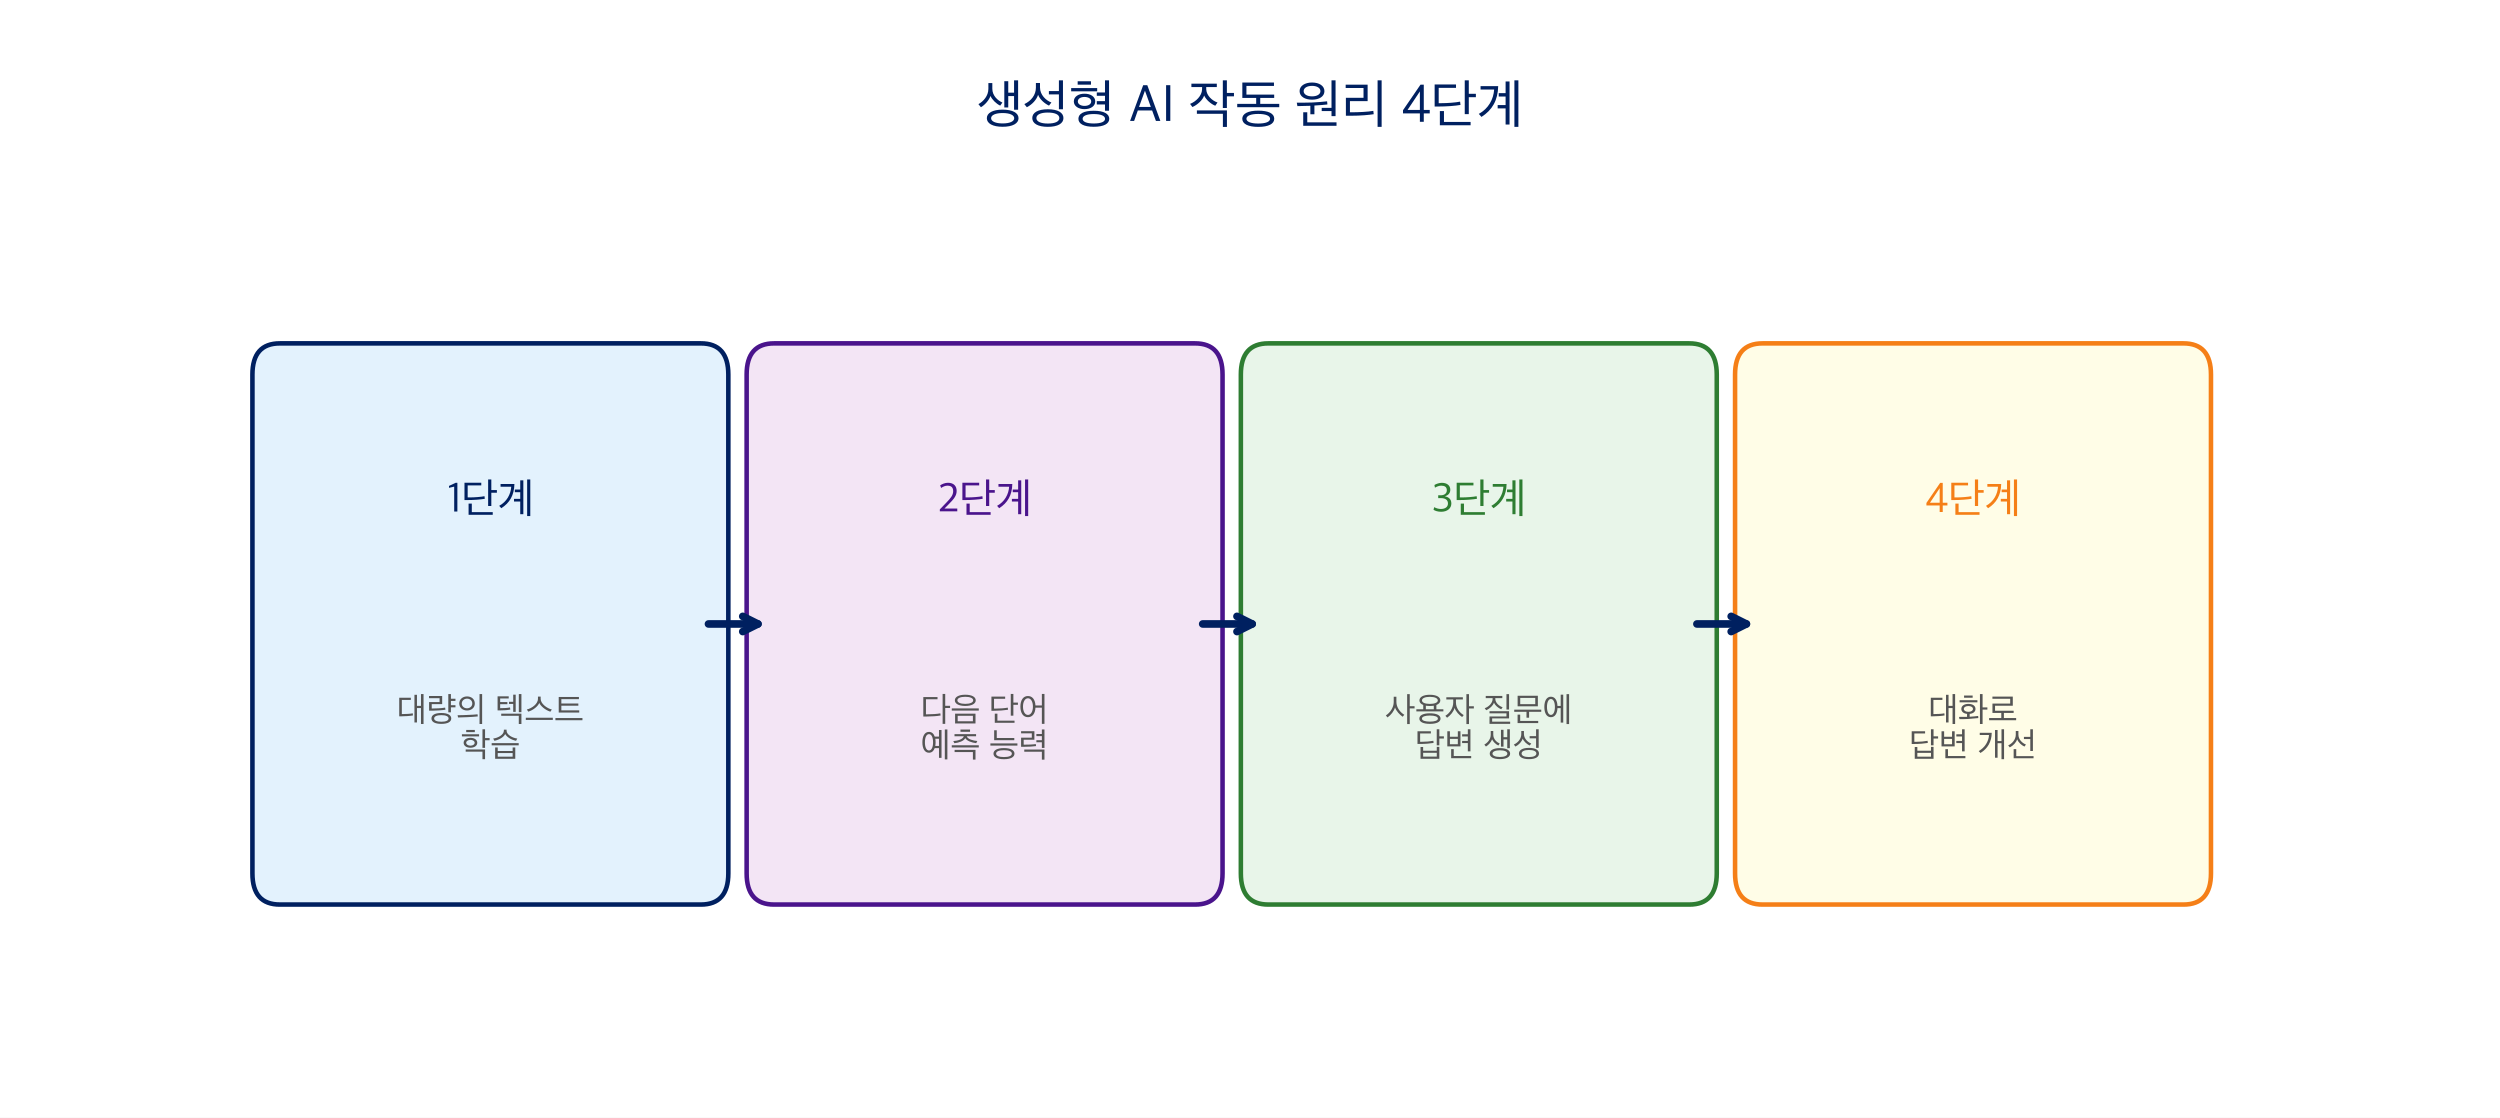
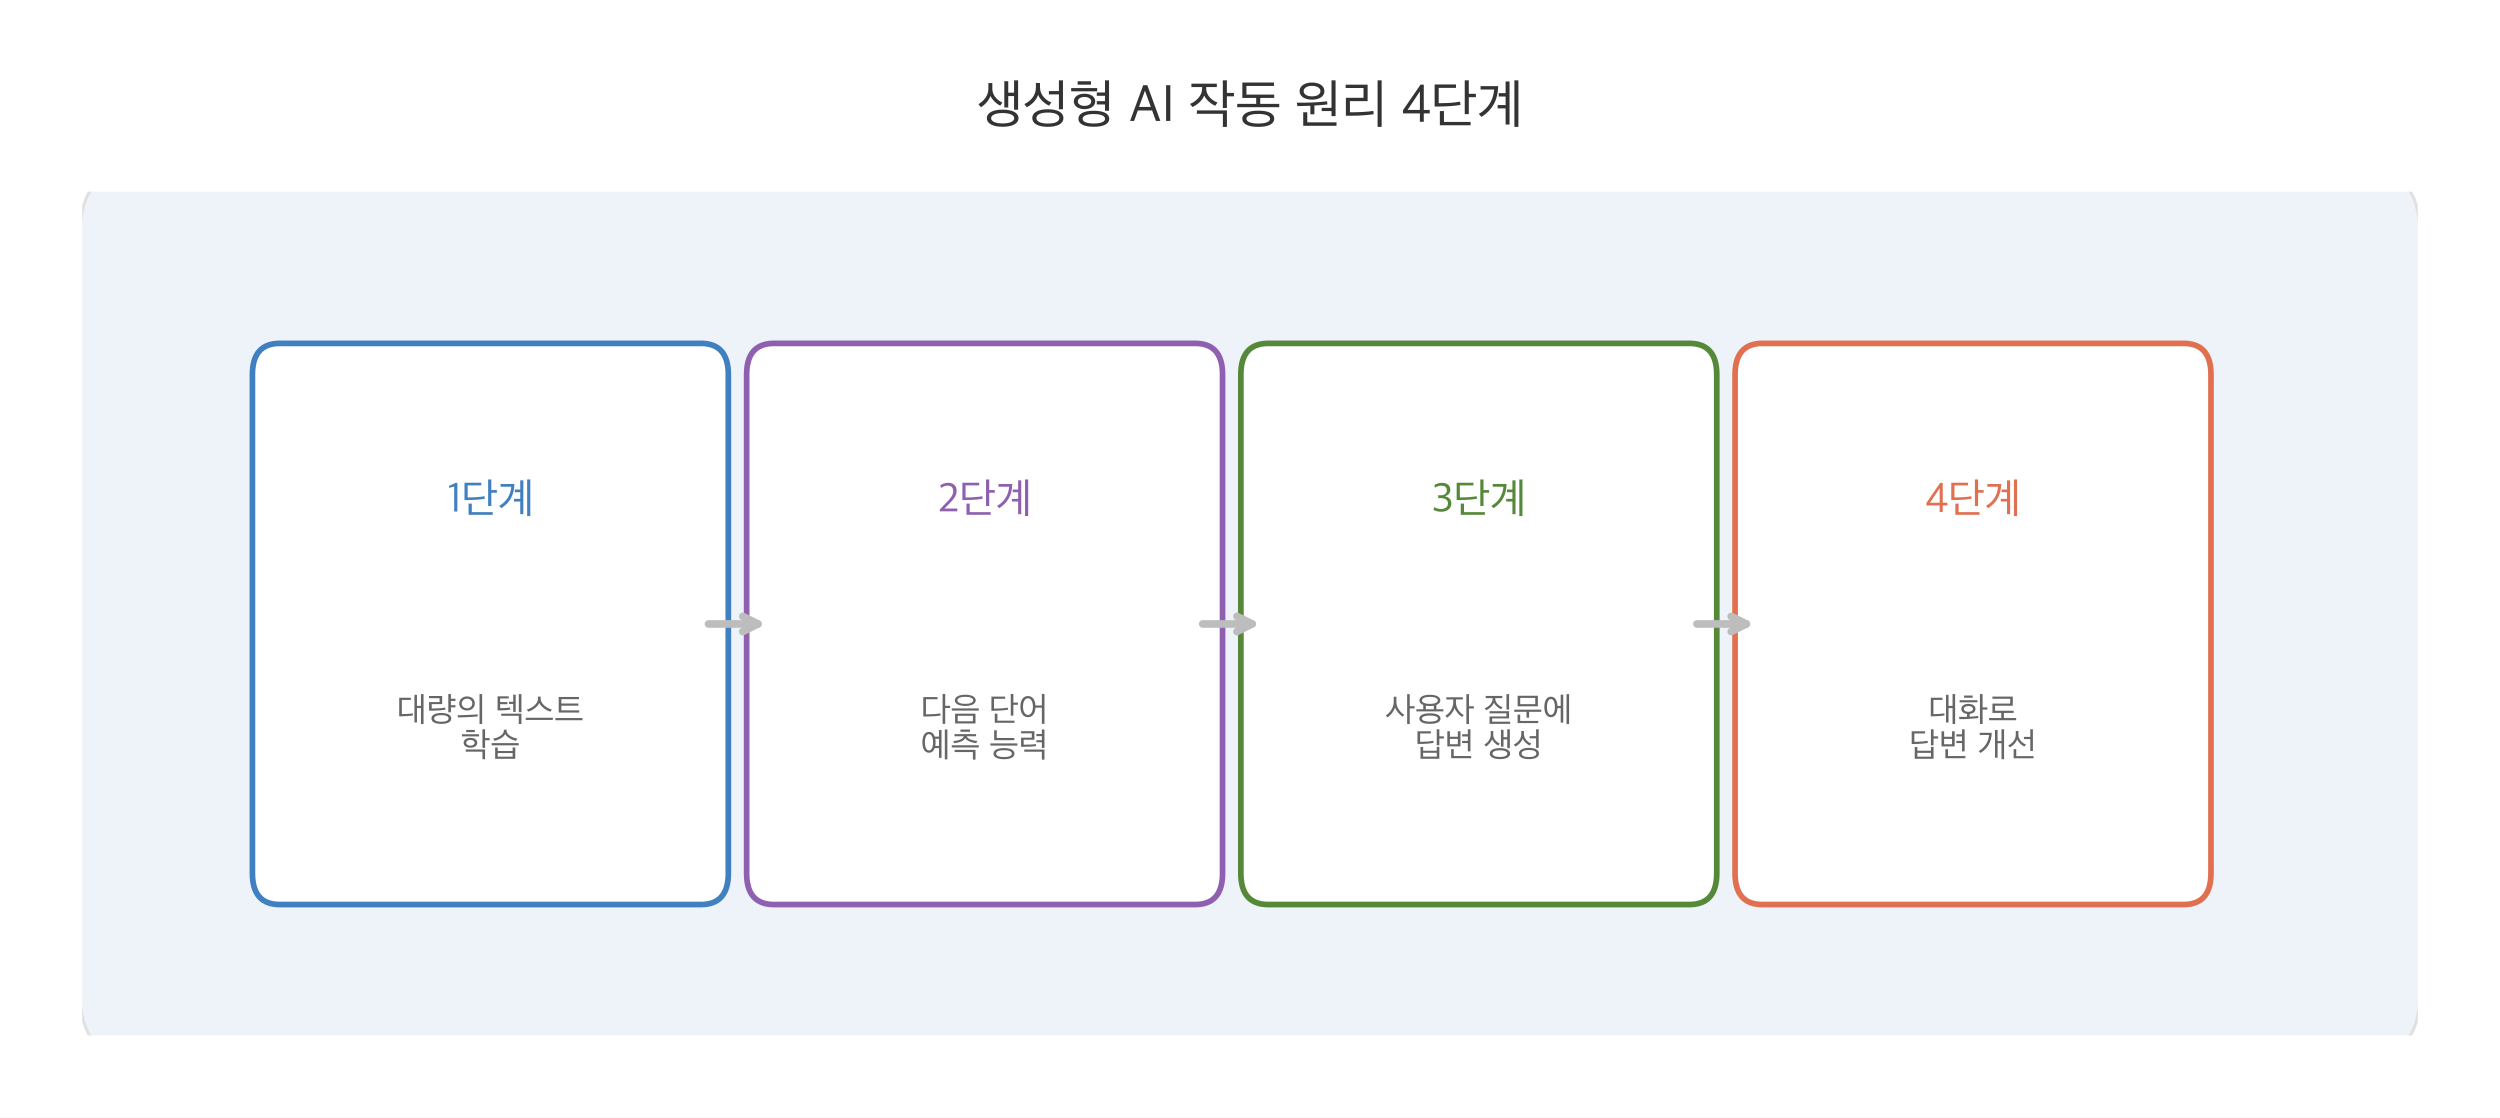
<svg xmlns="http://www.w3.org/2000/svg" xmlns:xlink="http://www.w3.org/1999/xlink" width="657pt" height="293.727pt" viewBox="0 0 657 293.727" version="1.1">
  <defs>
    <style type="text/css">*{stroke-linejoin: round; stroke-linecap: butt}</style>
  </defs>
  <g id="figure_1">
    <g id="patch_1">
      <path d="M 0 293.727  L 657 293.727  L 657 0  L 0 0  z " style="fill: #ffffff" />
    </g>
    <g id="axes_1">
      <g id="patch_2">
-         <path d="M 73.552 237.716  L 184.19 237.716  Q 191.405 237.716 191.405 229.523  L 191.405 98.433  Q 191.405 90.24 184.19 90.24  L 73.552 90.24  Q 66.336 90.24 66.336 98.433  L 66.336 229.523  Q 66.336 237.716 73.552 237.716  z " clip-path="url(#p7721ccbb01)" style="fill: #e3f2fd; stroke: #002060; stroke-width: 1.2; stroke-linejoin: miter" />
+         <path d="M 35.55 277.807  L 621.45 277.807  Q 635.881 277.807 635.881 261.421  L 635.881 61.073  Q 635.881 44.686 621.45 44.686  L 35.55 44.686  Q 21.119 44.686 21.119 61.073  L 21.119 261.421  Q 21.119 277.807 35.55 277.807  z " clip-path="url(#pa987767e33)" style="fill: #eef3fa; stroke: #e0e0e0; stroke-width: 0.8; stroke-linejoin: miter" />
      </g>
      <g id="patch_3">
-         <path d="M 203.431 237.716  L 314.069 237.716  Q 321.284 237.716 321.284 229.523  L 321.284 98.433  Q 321.284 90.24 314.069 90.24  L 203.431 90.24  Q 196.216 90.24 196.216 98.433  L 196.216 229.523  Q 196.216 237.716 203.431 237.716  z " clip-path="url(#p7721ccbb01)" style="fill: #f3e5f5; stroke: #4a148c; stroke-width: 1.2; stroke-linejoin: miter" />
+         <path d="M 73.552 237.716  L 184.19 237.716  Q 191.405 237.716 191.405 229.523  L 191.405 98.433  Q 191.405 90.24 184.19 90.24  L 73.552 90.24  Q 66.336 90.24 66.336 98.433  L 66.336 229.523  Q 66.336 237.716 73.552 237.716  z " clip-path="url(#pa987767e33)" style="fill: #ffffff; stroke: #4080c0; stroke-width: 1.5; stroke-linejoin: miter" />
      </g>
      <g id="patch_4">
-         <path d="M 333.31 237.716  L 443.948 237.716  Q 451.164 237.716 451.164 229.523  L 451.164 98.433  Q 451.164 90.24 443.948 90.24  L 333.31 90.24  Q 326.095 90.24 326.095 98.433  L 326.095 229.523  Q 326.095 237.716 333.31 237.716  z " clip-path="url(#p7721ccbb01)" style="fill: #e8f5e9; stroke: #2e7d32; stroke-width: 1.2; stroke-linejoin: miter" />
+         <path d="M 203.431 237.716  L 314.069 237.716  Q 321.284 237.716 321.284 229.523  L 321.284 98.433  Q 321.284 90.24 314.069 90.24  L 203.431 90.24  Q 196.216 90.24 196.216 98.433  L 196.216 229.523  Q 196.216 237.716 203.431 237.716  z " clip-path="url(#pa987767e33)" style="fill: #ffffff; stroke: #9060b0; stroke-width: 1.5; stroke-linejoin: miter" />
      </g>
      <g id="patch_5">
-         <path d="M 463.19 237.716  L 573.828 237.716  Q 581.043 237.716 581.043 229.523  L 581.043 98.433  Q 581.043 90.24 573.828 90.24  L 463.19 90.24  Q 455.974 90.24 455.974 98.433  L 455.974 229.523  Q 455.974 237.716 463.19 237.716  z " clip-path="url(#p7721ccbb01)" style="fill: #fffde7; stroke: #f57f17; stroke-width: 1.2; stroke-linejoin: miter" />
+         <path d="M 333.31 237.716  L 443.948 237.716  Q 451.164 237.716 451.164 229.523  L 451.164 98.433  Q 451.164 90.24 443.948 90.24  L 333.31 90.24  Q 326.095 90.24 326.095 98.433  L 326.095 229.523  Q 326.095 237.716 333.31 237.716  z " clip-path="url(#pa987767e33)" style="fill: #ffffff; stroke: #558838; stroke-width: 1.5; stroke-linejoin: miter" />
+       </g>
+       <g id="patch_6">
+         <path d="M 463.19 237.716  L 573.828 237.716  Q 581.043 237.716 581.043 229.523  L 581.043 98.433  Q 581.043 90.24 573.828 90.24  L 463.19 90.24  Q 455.974 90.24 455.974 98.433  L 455.974 229.523  Q 455.974 237.716 463.19 237.716  z " clip-path="url(#pa987767e33)" style="fill: #ffffff; stroke: #e07050; stroke-width: 1.5; stroke-linejoin: miter" />
      </g>
      <g id="text_1">
-         <g style="fill: #002060" transform="translate(117.392 134.8475) scale(0.11 -0.11)">
+         <g style="fill: #4080c0" transform="translate(117.392 134.8475) scale(0.11 -0.11)">
          <defs>
            <path id="AppleSDGothicNeo-Regular-31" d="M 1146 243  L 1632 243  L 1632 4634  L 1363 4634  L 352 4160  L 352 3866  L 1146 4051  L 1146 243  z " transform="scale(0.015625)" />
            <path id="AppleSDGothicNeo-Regular-b2e8" d="M 5389 3117  L 5389 3526  L 4538 3526  L 4538 5146  L 4051 5146  L 4051 1088  L 4538 1088  L 4538 3117  L 5389 3117  z M 4755 -256  L 4755 147  L 1555 147  L 1555 1453  L 1062 1453  L 1062 -256  L 4755 -256  z M 922 2400  L 922 4237  L 3002 4237  L 3002 4646  L 435 4646  L 435 1997  L 890 1997  C 1856 1997 2918 2080 3539 2189  L 3494 2586  C 2957 2477 1971 2400 1197 2400  L 922 2400  z " transform="scale(0.015625)" />
            <path id="AppleSDGothicNeo-Regular-acc4" d="M 3898 -166  L 3898 5011  L 3424 5011  L 3424 3610  L 2598 3610  L 2598 3200  L 3424 3200  L 3424 2176  L 2470 2176  L 2470 1773  L 3424 1773  L 3424 -166  L 3898 -166  z M 4960 -448  L 4960 5146  L 4480 5146  L 4480 -448  L 4960 -448  z M 2534 4448  L 416 4448  L 416 4038  L 2048 4038  C 1971 2874 1370 1747 205 1114  L 525 749  C 1818 1574 2496 2739 2534 4448  z " transform="scale(0.015625)" />
          </defs>
          <use xlink:href="#AppleSDGothicNeo-Regular-31" />
          <use xlink:href="#AppleSDGothicNeo-Regular-b2e8" transform="translate(35.7 0)" />
          <use xlink:href="#AppleSDGothicNeo-Regular-acc4" transform="translate(122.2 0)" />
        </g>
      </g>
      <g id="text_2">
-         <g style="fill: #555555" transform="translate(104.3323 189.6435) scale(0.09 -0.09)">
+         <g style="fill: #666666" transform="translate(104.3323 189.6435) scale(0.09 -0.09)">
          <defs>
            <path id="AppleSDGothicNeo-Regular-b300" d="M 4960 -448  L 4960 5146  L 4480 5146  L 4480 2944  L 3731 2944  L 3731 5011  L 3258 5011  L 3258 -160  L 3731 -160  L 3731 2534  L 4480 2534  L 4480 -448  L 4960 -448  z M 902 1414  L 902 4051  L 2586 4051  L 2586 4461  L 416 4461  L 416 992  L 787 992  C 1517 992 2458 1056 2989 1158  L 2944 1555  C 2470 1453 1632 1414 1069 1414  L 902 1414  z " transform="scale(0.015625)" />
            <path id="AppleSDGothicNeo-Regular-b7c9" d="M 4602 589  C 4602 1216 3962 1613 2752 1613  C 1536 1613 902 1229 902 589  C 902 -38 1536 -422 2752 -422  C 3962 -422 4602 -32 4602 589  z M 3456 2624  C 2797 2490 1670 2451 1024 2451  L 954 2451  L 954 3264  L 2906 3264  L 2906 4787  L 448 4787  L 448 4384  L 2419 4384  L 2419 3661  L 461 3661  L 461 2042  L 992 2042  C 1773 2042 2944 2125 3520 2227  L 3456 2624  z M 2752 1210  C 3597 1210 4102 986 4102 589  C 4102 198 3597 -19 2752 -19  C 1901 -19 1402 211 1402 589  C 1402 979 1901 1210 2752 1210  z M 5389 3072  L 4538 3072  L 4538 3872  L 5389 3872  L 5389 4275  L 4538 4275  L 4538 5146  L 4051 5146  L 4051 1741  L 4538 1741  L 4538 2669  L 5389 2669  L 5389 3072  z " transform="scale(0.015625)" />
            <path id="AppleSDGothicNeo-Regular-c758" d="M 4352 5146  L 4352 -448  L 4838 -448  L 4838 5146  L 4352 5146  z M 3469 3379  C 3469 4198 2842 4710 2016 4710  C 1203 4710 557 4166 557 3379  C 557 2630 1190 2080 2016 2080  C 2822 2080 3469 2586 3469 3379  z M 2995 3379  C 2995 2854 2547 2490 2016 2490  C 1472 2490 1030 2861 1030 3379  C 1030 3904 1478 4294 2016 4294  C 2560 4294 2995 3942 2995 3379  z M 4026 973  L 3981 1370  C 3571 1318 2848 1274 2067 1248  C 1389 1210 730 1197 250 1203  L 339 774  C 762 781 1376 800 2035 832  C 2746 864 3546 915 4026 973  z " transform="scale(0.015625)" />
            <path id="AppleSDGothicNeo-Regular-20" transform="scale(0.015625)" />
            <path id="AppleSDGothicNeo-Regular-d14d" d="M 986 2515  L 986 3258  L 2336 3258  L 2336 3654  L 986 3654  L 986 4326  L 2586 4326  L 2586 4730  L 506 4730  L 506 2093  L 864 2093  C 1600 2093 2349 2144 2886 2253  L 2822 2656  C 2362 2554 1792 2515 1120 2515  L 986 2515  z M 1184 1491  L 1184 1088  L 4467 1088  L 4467 -448  L 4960 -448  L 4960 1491  L 1184 1491  z M 3891 1818  L 3891 5043  L 3424 5043  L 3424 3706  L 2637 3706  L 2637 3302  L 3424 3302  L 3424 1818  L 3891 1818  z M 4960 1766  L 4960 5146  L 4474 5146  L 4474 1766  L 4960 1766  z " transform="scale(0.015625)" />
            <path id="AppleSDGothicNeo-Regular-c2a4" d="M 5107 2266  C 4250 2458 3021 3322 3021 4237  L 3021 4678  L 2515 4678  L 2515 4237  C 2515 3322 1350 2458 442 2278  L 698 1862  C 1670 2138 2560 2931 2758 3501  C 2989 2931 3898 2138 4838 1856  L 5107 2266  z M 5293 320  L 5293 730  L 243 730  L 243 320  L 5293 320  z " transform="scale(0.015625)" />
            <path id="AppleSDGothicNeo-Regular-d2b8" d="M 4525 2976  L 4525 3386  L 1350 3386  L 1350 4198  L 4634 4198  L 4634 4608  L 858 4608  L 858 1696  L 4691 1696  L 4691 2106  L 1350 2106  L 1350 2976  L 4525 2976  z M 5293 262  L 5293 672  L 243 672  L 243 262  L 5293 262  z " transform="scale(0.015625)" />
          </defs>
          <use xlink:href="#AppleSDGothicNeo-Regular-b300" />
          <use xlink:href="#AppleSDGothicNeo-Regular-b7c9" transform="translate(86.49998 0)" />
          <use xlink:href="#AppleSDGothicNeo-Regular-c758" transform="translate(173 0)" />
          <use xlink:href="#AppleSDGothicNeo-Regular-20" transform="translate(259.5 0)" />
          <use xlink:href="#AppleSDGothicNeo-Regular-d14d" transform="translate(285.7999 0)" />
          <use xlink:href="#AppleSDGothicNeo-Regular-c2a4" transform="translate(372.2999 0)" />
          <use xlink:href="#AppleSDGothicNeo-Regular-d2b8" transform="translate(458.7999 0)" />
        </g>
-         <g style="fill: #555555" transform="translate(121.0857 198.8927) scale(0.09 -0.09)">
+         <g style="fill: #666666" transform="translate(121.0857 198.8927) scale(0.09 -0.09)">
          <defs>
            <path id="AppleSDGothicNeo-Regular-d559" d="M 5395 3098  L 5395 3507  L 4544 3507  L 4544 5146  L 4058 5146  L 4058 1677  L 4544 1677  L 4544 3098  L 5395 3098  z M 2630 4608  L 2630 5024  L 1018 5024  L 1018 4608  L 2630 4608  z M 3424 3814  L 3424 4218  L 218 4218  L 218 3814  L 3424 3814  z M 3085 2624  C 3085 3194 2541 3552 1811 3552  C 1075 3552 538 3194 538 2624  C 538 2061 1082 1696 1811 1696  C 2541 1696 3085 2067 3085 2624  z M 2598 2624  C 2598 2291 2240 2086 1811 2086  C 1395 2086 1018 2291 1018 2624  C 1018 2957 1389 3162 1811 3162  C 2240 3162 2598 2957 2598 2624  z M 922 1370  L 922 966  L 4058 966  L 4058 -448  L 4544 -448  L 4544 1370  L 922 1370  z " transform="scale(0.015625)" />
            <path id="AppleSDGothicNeo-Regular-c2b5" d="M 5030 3418  C 4166 3514 3027 4109 3027 4896  L 3027 5075  L 2522 5075  L 2522 4896  C 2522 4109 1402 3514 525 3418  L 755 2995  C 1600 3162 2528 3686 2771 4269  C 3046 3686 3955 3155 4800 2995  L 5030 3418  z M 5293 2144  L 5293 2554  L 243 2554  L 243 2144  L 5293 2144  z M 4653 -371  L 4653 1754  L 4160 1754  L 4160 1094  L 1376 1094  L 1376 1747  L 890 1747  L 890 -371  L 4653 -371  z M 4160 32  L 1376 32  L 1376 698  L 4160 698  L 4160 32  z " transform="scale(0.015625)" />
          </defs>
          <use xlink:href="#AppleSDGothicNeo-Regular-d559" />
          <use xlink:href="#AppleSDGothicNeo-Regular-c2b5" transform="translate(86.49998 0)" />
        </g>
      </g>
      <g id="text_3">
-         <g style="fill: #4a148c" transform="translate(246.3037 134.8475) scale(0.11 -0.11)">
+         <g style="fill: #9060b0" transform="translate(246.3037 134.8475) scale(0.11 -0.11)">
          <defs>
            <path id="AppleSDGothicNeo-Regular-32" d="M 397 269  L 3066 269  L 3066 704  L 1107 704  L 1779 1382  C 2522 2138 2970 2650 2970 3392  C 2970 4160 2502 4640 1638 4640  C 1152 4640 717 4422 448 4250  L 595 3846  C 845 4019 1190 4198 1555 4198  C 2163 4198 2438 3917 2438 3347  C 2438 2733 2029 2266 1421 1632  L 397 570  L 397 269  z " transform="scale(0.015625)" />
          </defs>
          <use xlink:href="#AppleSDGothicNeo-Regular-32" />
          <use xlink:href="#AppleSDGothicNeo-Regular-b2e8" transform="translate(53.29999 0)" />
          <use xlink:href="#AppleSDGothicNeo-Regular-acc4" transform="translate(139.8 0)" />
        </g>
      </g>
      <g id="text_4">
-         <g style="fill: #555555" transform="translate(241.9966 189.6005) scale(0.09 -0.09)">
+         <g style="fill: #666666" transform="translate(241.9966 189.6005) scale(0.09 -0.09)">
          <defs>
            <path id="AppleSDGothicNeo-Regular-b2e4" d="M 4557 5146  L 4070 5146  L 4070 -448  L 4557 -448  L 4557 2515  L 5466 2515  L 5466 2925  L 4557 2925  L 4557 5146  z M 954 1338  L 954 4154  L 3117 4154  L 3117 4563  L 461 4563  L 461 922  L 1011 922  C 1984 922 3091 998 3693 1114  L 3642 1517  C 3104 1402 1997 1338 1274 1338  L 954 1338  z " transform="scale(0.015625)" />
            <path id="AppleSDGothicNeo-Regular-c74c" d="M 5293 2035  L 5293 2445  L 243 2445  L 243 2035  L 5293 2035  z M 4678 -371  L 4678 1453  L 864 1453  L 864 -371  L 4678 -371  z M 4192 32  L 1350 32  L 1350 1056  L 4192 1056  L 4192 32  z M 4723 3949  C 4723 4582 3994 4998 2765 4998  C 1542 4998 819 4582 819 3949  C 819 3315 1542 2899 2765 2899  C 3994 2899 4723 3315 4723 3949  z M 4250 3949  C 4250 3539 3661 3290 2765 3290  C 1869 3290 1293 3539 1293 3949  C 1293 4365 1869 4608 2765 4608  C 3661 4608 4250 4365 4250 3949  z " transform="scale(0.015625)" />
            <path id="AppleSDGothicNeo-Regular-c5b4" d="M 314 2778  C 314 1587 826 800 1728 800  C 2579 800 3078 1504 3130 2579  L 4326 2579  L 4326 -448  L 4813 -448  L 4813 5146  L 4326 5146  L 4326 2995  L 3130 2995  C 3066 4058 2573 4755 1728 4755  C 826 4755 314 3962 314 2778  z M 2656 2771  C 2656 1862 2278 1222 1728 1222  C 1171 1222 800 1862 800 2771  C 800 3693 1171 4333 1728 4333  C 2278 4333 2656 3693 2656 2771  z " transform="scale(0.015625)" />
          </defs>
          <use xlink:href="#AppleSDGothicNeo-Regular-b2e4" />
          <use xlink:href="#AppleSDGothicNeo-Regular-c74c" transform="translate(86.49998 0)" />
          <use xlink:href="#AppleSDGothicNeo-Regular-20" transform="translate(173 0)" />
          <use xlink:href="#AppleSDGothicNeo-Regular-b2e8" transform="translate(199.3 0)" />
          <use xlink:href="#AppleSDGothicNeo-Regular-c5b4" transform="translate(285.7999 0)" />
        </g>
-         <g style="fill: #555555" transform="translate(241.9966 198.9357) scale(0.09 -0.09)">
+         <g style="fill: #666666" transform="translate(241.9966 198.9357) scale(0.09 -0.09)">
          <defs>
            <path id="AppleSDGothicNeo-Regular-c608" d="M 1523 4691  C 704 4691 288 3885 288 2746  C 288 1594 704 794 1523 794  C 2048 794 2400 1120 2592 1658  L 3392 1658  L 3392 -166  L 3866 -166  L 3866 5037  L 3392 5037  L 3392 3814  L 2592 3814  C 2406 4358 2048 4691 1523 4691  z M 2285 2746  C 2285 1798 1990 1216 1523 1216  C 1050 1216 762 1798 762 2746  C 762 3674 1050 4269 1523 4269  C 1990 4269 2285 3674 2285 2746  z M 4960 -448  L 4960 5146  L 4480 5146  L 4480 -448  L 4960 -448  z M 3392 3405  L 3392 2067  L 2694 2067  C 2733 2266 2758 2496 2758 2746  C 2758 2976 2739 3200 2701 3405  L 3392 3405  z " transform="scale(0.015625)" />
            <path id="AppleSDGothicNeo-Regular-ce21" d="M 5024 2989  C 4243 3046 3219 3315 3040 3878  L 4787 3878  L 4787 4275  L 755 4275  L 755 3878  L 2502 3878  C 2336 3309 1363 3021 525 2976  L 736 2573  C 1600 2675 2483 2963 2765 3526  C 3078 2970 3994 2688 4806 2579  L 5024 2989  z M 774 1325  L 774 922  L 4192 922  L 4192 -486  L 4678 -486  L 4678 1325  L 774 1325  z M 5293 1779  L 5293 2189  L 243 2189  L 243 1779  L 5293 1779  z M 3661 4710  L 3661 5133  L 1869 5133  L 1869 4710  L 3661 4710  z " transform="scale(0.015625)" />
            <path id="AppleSDGothicNeo-Regular-b2a5" d="M 5293 2131  L 5293 2534  L 243 2534  L 243 2131  L 5293 2131  z M 4710 3142  L 4710 3546  L 1434 3546  L 1434 4998  L 947 4998  L 947 3142  L 4710 3142  z M 4742 627  C 4742 1293 3994 1664 2771 1664  C 1555 1664 819 1293 819 627  C 819 -45 1555 -416 2778 -416  C 3994 -416 4742 -45 4742 627  z M 2771 1267  C 3661 1267 4250 1062 4250 627  C 4250 192 3661 -13 2771 -13  C 1894 -13 1312 192 1312 627  C 1312 1062 1894 1267 2771 1267  z " transform="scale(0.015625)" />
            <path id="AppleSDGothicNeo-Regular-b825" d="M 3194 2419  C 2656 2323 1875 2304 1120 2304  L 928 2304  L 928 3219  L 2931 3219  L 2931 4819  L 442 4819  L 442 4416  L 2445 4416  L 2445 3616  L 442 3616  L 442 1907  L 1101 1907  C 1754 1907 2701 1946 3238 2035  L 3194 2419  z M 4813 1696  L 4813 5146  L 4326 5146  L 4326 4301  L 3302 4301  L 3302 3898  L 4326 3898  L 4326 3142  L 3302 3142  L 3302 2746  L 4326 2746  L 4326 1696  L 4813 1696  z M 1037 1389  L 1037 986  L 4326 986  L 4326 -499  L 4813 -499  L 4813 1389  L 1037 1389  z " transform="scale(0.015625)" />
          </defs>
          <use xlink:href="#AppleSDGothicNeo-Regular-c608" />
          <use xlink:href="#AppleSDGothicNeo-Regular-ce21" transform="translate(86.49998 0)" />
          <use xlink:href="#AppleSDGothicNeo-Regular-20" transform="translate(173 0)" />
          <use xlink:href="#AppleSDGothicNeo-Regular-b2a5" transform="translate(199.3 0)" />
          <use xlink:href="#AppleSDGothicNeo-Regular-b825" transform="translate(285.7999 0)" />
        </g>
      </g>
      <g id="text_5">
-         <g style="fill: #2e7d32" transform="translate(376.1667 134.8475) scale(0.11 -0.11)">
+         <g style="fill: #558838" transform="translate(376.1667 134.8475) scale(0.11 -0.11)">
          <defs>
            <path id="AppleSDGothicNeo-Regular-33" d="M 1491 205  C 2445 205 3053 730 3053 1478  C 3053 2144 2630 2458 2074 2566  C 2560 2726 2893 3040 2893 3571  C 2893 4243 2368 4634 1600 4634  C 1229 4634 723 4474 467 4301  L 544 3891  C 813 4045 1146 4198 1498 4198  C 2022 4198 2362 4013 2362 3488  C 2362 3008 1984 2726 1427 2726  L 1043 2726  L 1043 2291  L 1459 2291  C 2112 2291 2534 2029 2534 1478  C 2534 947 2138 634 1427 634  C 1107 634 678 755 435 915  L 326 512  C 563 346 992 205 1491 205  z " transform="scale(0.015625)" />
          </defs>
          <use xlink:href="#AppleSDGothicNeo-Regular-33" />
          <use xlink:href="#AppleSDGothicNeo-Regular-b2e8" transform="translate(53.59999 0)" />
          <use xlink:href="#AppleSDGothicNeo-Regular-acc4" transform="translate(140.1 0)" />
        </g>
      </g>
      <g id="text_6">
-         <g style="fill: #555555" transform="translate(364.091 189.6486) scale(0.09 -0.09)">
+         <g style="fill: #666666" transform="translate(364.091 189.6486) scale(0.09 -0.09)">
          <defs>
            <path id="AppleSDGothicNeo-Regular-c0ac" d="M 5446 2477  L 5446 2886  L 4544 2886  L 4544 5146  L 4058 5146  L 4058 -448  L 4544 -448  L 4544 2477  L 5446 2477  z M 3526 1286  C 2752 1741 2048 2656 2048 3674  L 2048 4653  L 1549 4653  L 1549 3661  C 1549 2669 890 1664 77 1165  L 390 787  C 1050 1248 1594 1958 1792 2656  C 2016 1978 2643 1312 3219 915  L 3526 1286  z " transform="scale(0.015625)" />
            <path id="AppleSDGothicNeo-Regular-c6a9" d="M 4723 3968  C 4723 4608 3994 5024 2765 5024  C 1542 5024 819 4608 819 3968  C 819 3597 1069 3296 1530 3117  L 1530 2317  L 243 2317  L 243 1914  L 5293 1914  L 5293 2317  L 3987 2317  L 3987 3110  C 4461 3290 4723 3590 4723 3968  z M 4762 570  C 4762 1210 4006 1562 2771 1562  C 1549 1562 800 1210 800 570  C 800 -70 1549 -416 2778 -416  C 4006 -416 4762 -70 4762 570  z M 4250 3968  C 4250 3565 3661 3315 2765 3315  C 1869 3315 1293 3565 1293 3968  C 1293 4384 1869 4634 2765 4634  C 3661 4634 4250 4384 4250 3968  z M 2771 1139  C 3674 1139 4269 941 4269 570  C 4269 205 3680 6 2771 6  C 1882 6 1286 205 1286 570  C 1286 941 1882 1139 2771 1139  z M 2765 2925  C 3040 2925 3277 2944 3501 2976  L 3501 2317  L 2016 2317  L 2016 2982  C 2240 2944 2490 2925 2765 2925  z " transform="scale(0.015625)" />
            <path id="AppleSDGothicNeo-Regular-c790" d="M 3558 1229  C 2790 1664 2106 2541 2106 3584  L 2106 4147  L 3398 4147  L 3398 4557  L 307 4557  L 307 4147  L 1600 4147  L 1600 3571  C 1600 2566 954 1581 128 1094  L 448 730  C 1120 1197 1664 1888 1856 2566  C 2054 1901 2739 1197 3264 864  L 3558 1229  z M 5453 2464  L 5453 2874  L 4544 2874  L 4544 5146  L 4058 5146  L 4058 -448  L 4544 -448  L 4544 2464  L 5453 2464  z " transform="scale(0.015625)" />
            <path id="AppleSDGothicNeo-Regular-c9c8" d="M 5018 -410  L 5018 -6  L 1651 -6  L 1651 608  L 4813 608  L 4813 1952  L 1158 1952  L 1158 1555  L 4326 1555  L 4326 973  L 1158 973  L 1158 -410  L 5018 -410  z M 454 4397  L 1741 4397  L 1741 4230  C 1728 3488 1043 2784 262 2509  L 538 2138  C 1178 2394 1837 3014 1984 3539  C 2214 3034 2803 2528 3341 2310  L 3610 2688  C 2970 2899 2253 3507 2246 4224  L 2240 4397  L 3552 4397  L 3552 4806  L 454 4806  L 454 4397  z M 4813 2259  L 4813 5146  L 4326 5146  L 4326 2259  L 4813 2259  z " transform="scale(0.015625)" />
            <path id="AppleSDGothicNeo-Regular-bb38" d="M 4659 2867  L 4659 4838  L 877 4838  L 877 2867  L 4659 2867  z M 4173 3270  L 1363 3270  L 1363 4435  L 4173 4435  L 4173 3270  z M 3021 736  L 3021 1837  L 5293 1837  L 5293 2240  L 243 2240  L 243 1837  L 2534 1837  L 2534 736  L 3021 736  z M 4723 -269  L 4723 134  L 1357 134  L 1357 1312  L 870 1312  L 870 -269  L 4723 -269  z " transform="scale(0.015625)" />
            <path id="AppleSDGothicNeo-Regular-c5d0" d="M 1562 4659  C 749 4659 333 3866 333 2746  C 333 1619 749 832 1562 832  C 2330 832 2739 1517 2790 2528  L 3392 2528  L 3392 -179  L 3866 -179  L 3866 5037  L 3392 5037  L 3392 2931  L 2790 2931  C 2752 3949 2336 4659 1562 4659  z M 2310 2746  C 2310 1837 2016 1261 1562 1261  C 1114 1261 826 1837 826 2746  C 826 3648 1114 4230 1562 4230  C 2016 4230 2310 3648 2310 2746  z M 4960 -448  L 4960 5146  L 4480 5146  L 4480 -448  L 4960 -448  z " transform="scale(0.015625)" />
          </defs>
          <use xlink:href="#AppleSDGothicNeo-Regular-c0ac" />
          <use xlink:href="#AppleSDGothicNeo-Regular-c6a9" transform="translate(86.49998 0)" />
          <use xlink:href="#AppleSDGothicNeo-Regular-c790" transform="translate(173 0)" />
          <use xlink:href="#AppleSDGothicNeo-Regular-20" transform="translate(259.5 0)" />
          <use xlink:href="#AppleSDGothicNeo-Regular-c9c8" transform="translate(285.7999 0)" />
          <use xlink:href="#AppleSDGothicNeo-Regular-bb38" transform="translate(372.2999 0)" />
          <use xlink:href="#AppleSDGothicNeo-Regular-c5d0" transform="translate(458.7999 0)" />
        </g>
-         <g style="fill: #555555" transform="translate(371.876 198.8876) scale(0.09 -0.09)">
+         <g style="fill: #666666" transform="translate(371.876 198.8876) scale(0.09 -0.09)">
          <defs>
            <path id="AppleSDGothicNeo-Regular-b2f5" d="M 5389 3418  L 5389 3827  L 4538 3827  L 4538 5146  L 4051 5146  L 4051 2144  L 4538 2144  L 4538 3418  L 5389 3418  z M 4538 -371  L 4538 1856  L 4058 1856  L 4058 1133  L 1510 1133  L 1510 1837  L 1024 1837  L 1024 -371  L 4538 -371  z M 4058 32  L 1510 32  L 1510 742  L 4058 742  L 4058 32  z M 947 2803  L 947 4365  L 2957 4365  L 2957 4774  L 454 4774  L 454 2400  L 915 2400  C 1875 2400 2848 2483 3462 2592  L 3424 2995  C 2880 2886 1997 2803 1222 2803  L 947 2803  z " transform="scale(0.015625)" />
            <path id="AppleSDGothicNeo-Regular-bcc0" d="M 4813 5146  L 4326 5146  L 4326 4211  L 3258 4211  L 3258 3802  L 4326 3802  L 4326 2970  L 3258 2970  L 3258 2566  L 4326 2566  L 4326 1018  L 4813 1018  L 4813 5146  z M 4954 -262  L 4954 147  L 1696 147  L 1696 1434  L 1210 1434  L 1210 -262  L 4954 -262  z M 2950 1946  L 2950 4774  L 2458 4774  L 2458 3750  L 979 3750  L 979 4774  L 493 4774  L 493 1946  L 2950 1946  z M 2458 2349  L 979 2349  L 979 3347  L 2458 3347  L 2458 2349  z " transform="scale(0.015625)" />
            <path id="AppleSDGothicNeo-Regular-c0dd" d="M 5011 595  C 5011 1229 4301 1626 3104 1626  C 1907 1626 1203 1229 1203 595  C 1203 -38 1907 -435 3104 -435  C 4301 -435 5011 -38 5011 595  z M 4960 1613  L 4960 5146  L 4474 5146  L 4474 3667  L 3776 3667  L 3776 5043  L 3302 5043  L 3302 1888  L 3776 1888  L 3776 3258  L 4474 3258  L 4474 1613  L 4960 1613  z M 3104 1216  C 3962 1216 4493 973 4493 595  C 4493 211 3962 -32 3104 -32  C 2253 -32 1715 211 1715 595  C 1715 973 2253 1216 3104 1216  z M 3072 2477  C 2541 2707 1862 3277 1862 4134  L 1862 4819  L 1389 4819  L 1389 4122  C 1389 3283 787 2605 192 2285  L 493 1914  C 1011 2214 1498 2816 1638 3270  C 1830 2835 2310 2342 2810 2106  L 3072 2477  z " transform="scale(0.015625)" />
            <path id="AppleSDGothicNeo-Regular-c131" d="M 4326 3456  L 4326 1670  L 4813 1670  L 4813 5146  L 4326 5146  L 4326 3859  L 3123 3859  L 3123 3456  L 4326 3456  z M 4870 614  C 4870 1267 4198 1670 2995 1670  C 1798 1670 1126 1267 1126 614  C 1126 -38 1798 -442 2995 -442  C 4198 -442 4870 -38 4870 614  z M 2995 1274  C 3866 1274 4378 1030 4378 614  C 4378 192 3866 -45 2995 -45  C 2138 -45 1619 192 1619 614  C 1619 1030 2138 1274 2995 1274  z M 3424 2483  C 2790 2714 2054 3386 2054 4282  L 2054 4826  L 1562 4826  L 1562 4269  C 1562 3379 979 2662 173 2291  L 474 1914  C 1120 2240 1651 2829 1824 3405  C 2042 2848 2598 2362 3136 2106  L 3424 2483  z " transform="scale(0.015625)" />
          </defs>
          <use xlink:href="#AppleSDGothicNeo-Regular-b2f5" />
          <use xlink:href="#AppleSDGothicNeo-Regular-bcc0" transform="translate(86.49998 0)" />
          <use xlink:href="#AppleSDGothicNeo-Regular-20" transform="translate(173 0)" />
          <use xlink:href="#AppleSDGothicNeo-Regular-c0dd" transform="translate(199.3 0)" />
          <use xlink:href="#AppleSDGothicNeo-Regular-c131" transform="translate(285.7999 0)" />
        </g>
      </g>
      <g id="text_7">
-         <g style="fill: #f57f17" transform="translate(505.9411 134.8475) scale(0.11 -0.11)">
+         <g style="fill: #e07050" transform="translate(505.9411 134.8475) scale(0.11 -0.11)">
          <defs>
            <path id="AppleSDGothicNeo-Regular-34" d="M 2214 166  L 2682 166  L 2682 1171  L 3398 1171  L 3398 1587  L 2682 1587  L 2682 4621  L 2285 4621  L 186 1555  L 186 1171  L 2214 1171  L 2214 166  z M 730 1587  L 2214 3814  L 2214 1587  L 730 1587  z " transform="scale(0.015625)" />
          </defs>
          <use xlink:href="#AppleSDGothicNeo-Regular-34" />
          <use xlink:href="#AppleSDGothicNeo-Regular-b2e8" transform="translate(55.49999 0)" />
          <use xlink:href="#AppleSDGothicNeo-Regular-acc4" transform="translate(142 0)" />
        </g>
      </g>
      <g id="text_8">
-         <g style="fill: #555555" transform="translate(506.8311 189.6435) scale(0.09 -0.09)">
+         <g style="fill: #666666" transform="translate(506.8311 189.6435) scale(0.09 -0.09)">
          <defs>
            <path id="AppleSDGothicNeo-Regular-d654" d="M 3731 1062  C 3360 1005 2765 954 2144 915  L 2144 1446  C 2803 1510 3232 1856 3232 2368  C 3232 2957 2701 3315 1907 3315  C 1120 3315 582 2950 582 2368  C 582 1862 1005 1517 1651 1446  L 1651 890  C 1114 870 544 870 147 883  L 237 461  C 704 461 1293 461 1914 499  C 2586 544 3328 614 3763 666  L 3731 1062  z M 5453 2246  L 5453 2662  L 4557 2662  L 4557 5146  L 4064 5146  L 4064 -448  L 4557 -448  L 4557 2246  L 5453 2246  z M 2758 2368  C 2758 2054 2419 1830 1907 1830  C 1402 1830 1050 2054 1050 2368  C 1050 2694 1402 2912 1907 2912  C 2419 2912 2758 2694 2758 2368  z M 3590 3603  L 3590 4006  L 262 4006  L 262 3603  L 3590 3603  z M 2701 4461  L 2701 4870  L 1094 4870  L 1094 4461  L 2701 4461  z " transform="scale(0.015625)" />
            <path id="AppleSDGothicNeo-Regular-b85c" d="M 5293 262  L 5293 672  L 3002 672  L 3002 1626  L 4826 1626  L 4826 2035  L 1350 2035  L 1350 2970  L 4666 2970  L 4666 4678  L 858 4678  L 858 4269  L 4179 4269  L 4179 3373  L 864 3373  L 864 1626  L 2515 1626  L 2515 672  L 243 672  L 243 262  L 5293 262  z " transform="scale(0.015625)" />
          </defs>
          <use xlink:href="#AppleSDGothicNeo-Regular-b300" />
          <use xlink:href="#AppleSDGothicNeo-Regular-d654" transform="translate(86.49998 0)" />
          <use xlink:href="#AppleSDGothicNeo-Regular-b85c" transform="translate(173 0)" />
        </g>
-         <g style="fill: #555555" transform="translate(501.7553 198.8927) scale(0.09 -0.09)">
+         <g style="fill: #666666" transform="translate(501.7553 198.8927) scale(0.09 -0.09)">
          <defs>
            <path id="AppleSDGothicNeo-Regular-ac1c" d="M 4960 -448  L 4960 5146  L 4480 5146  L 4480 2944  L 3750 2944  L 3750 5011  L 3270 5011  L 3270 -166  L 3750 -166  L 3750 2541  L 4480 2541  L 4480 -448  L 4960 -448  z M 2656 4486  L 416 4486  L 416 4077  L 2144 4077  C 2093 2938 1408 1747 224 1075  L 550 717  C 1875 1517 2637 2822 2656 4486  z " transform="scale(0.015625)" />
            <path id="AppleSDGothicNeo-Regular-c120" d="M 4813 1082  L 4813 5146  L 4326 5146  L 4326 3731  L 3136 3731  L 3136 3322  L 4326 3322  L 4326 1082  L 4813 1082  z M 4934 -275  L 4934 128  L 1702 128  L 1702 1434  L 1216 1434  L 1216 -275  L 4934 -275  z M 3514 2298  C 2854 2541 2106 3213 2106 4147  L 2106 4826  L 1613 4826  L 1613 4128  C 1613 3226 934 2464 192 2138  L 493 1760  C 1101 2067 1702 2675 1869 3277  C 2106 2688 2675 2163 3238 1914  L 3514 2298  z " transform="scale(0.015625)" />
          </defs>
          <use xlink:href="#AppleSDGothicNeo-Regular-b2f5" />
          <use xlink:href="#AppleSDGothicNeo-Regular-bcc0" transform="translate(86.49998 0)" />
          <use xlink:href="#AppleSDGothicNeo-Regular-20" transform="translate(173 0)" />
          <use xlink:href="#AppleSDGothicNeo-Regular-ac1c" transform="translate(199.3 0)" />
          <use xlink:href="#AppleSDGothicNeo-Regular-c120" transform="translate(285.7999 0)" />
        </g>
      </g>
-       <g id="patch_6">
-         <path d="M 186.186 163.978  Q 193.809 163.978 199.195 163.978  " style="fill: none; stroke: #002060; stroke-width: 2; stroke-linecap: round" />
-         <path d="M 195.195 161.978  L 199.195 163.978  L 195.195 165.978  " style="fill: none; stroke: #002060; stroke-width: 2; stroke-linecap: round" />
-       </g>
      <g id="patch_7">
-         <path d="M 316.065 163.978  Q 323.688 163.978 329.074 163.978  " style="fill: none; stroke: #002060; stroke-width: 2; stroke-linecap: round" />
-         <path d="M 325.074 161.978  L 329.074 163.978  L 325.074 165.978  " style="fill: none; stroke: #002060; stroke-width: 2; stroke-linecap: round" />
+         <path d="M 186.186 163.978  Q 193.809 163.978 199.195 163.978  " style="fill: none; stroke: #bdbdbd; stroke-width: 2; stroke-linecap: round" />
+         <path d="M 195.195 161.978  L 199.195 163.978  L 195.195 165.978  " style="fill: none; stroke: #bdbdbd; stroke-width: 2; stroke-linecap: round" />
      </g>
      <g id="patch_8">
-         <path d="M 445.945 163.978  Q 453.567 163.978 458.954 163.978  " style="fill: none; stroke: #002060; stroke-width: 2; stroke-linecap: round" />
-         <path d="M 454.954 161.978  L 458.954 163.978  L 454.954 165.978  " style="fill: none; stroke: #002060; stroke-width: 2; stroke-linecap: round" />
+         <path d="M 316.065 163.978  Q 323.688 163.978 329.074 163.978  " style="fill: none; stroke: #bdbdbd; stroke-width: 2; stroke-linecap: round" />
+         <path d="M 325.074 161.978  L 329.074 163.978  L 325.074 165.978  " style="fill: none; stroke: #bdbdbd; stroke-width: 2; stroke-linecap: round" />
+       </g>
+       <g id="patch_9">
+         <path d="M 445.945 163.978  Q 453.567 163.978 458.954 163.978  " style="fill: none; stroke: #bdbdbd; stroke-width: 2; stroke-linecap: round" />
+         <path d="M 454.954 161.978  L 458.954 163.978  L 454.954 165.978  " style="fill: none; stroke: #bdbdbd; stroke-width: 2; stroke-linecap: round" />
      </g>
      <g id="text_9">
-         <g style="fill: #002060" transform="translate(256.7084 32.36688) scale(0.14 -0.14)">
+         <g style="fill: #333333" transform="translate(256.7084 32.36688) scale(0.14 -0.14)">
          <defs>
            <path id="AppleSDGothicNeo-Regular-d615" d="M 4838 525  C 4838 1120 4192 1491 2976 1491  C 1760 1491 1133 1126 1133 525  C 1133 -70 1760 -435 2976 -435  C 4192 -435 4838 -70 4838 525  z M 2976 1094  C 3827 1094 4333 883 4333 525  C 4333 160 3827 -38 2976 -38  C 2131 -38 1638 166 1638 525  C 1638 877 2131 1094 2976 1094  z M 4813 1491  L 4813 5146  L 4326 5146  L 4326 3686  L 3341 3686  L 3341 3290  L 4326 3290  L 4326 2650  L 3341 2650  L 3341 2246  L 4326 2246  L 4326 1491  L 4813 1491  z M 2643 4621  L 2643 5037  L 1043 5037  L 1043 4621  L 2643 4621  z M 3386 3827  L 3386 4218  L 262 4218  L 262 3827  L 3386 3827  z M 3155 2611  C 3155 3187 2605 3539 1862 3539  C 1133 3539 582 3187 582 2611  C 582 2042 1139 1683 1862 1683  C 2605 1683 3155 2048 3155 2611  z M 2669 2611  C 2669 2266 2304 2074 1862 2074  C 1440 2074 1062 2266 1062 2611  C 1062 2957 1434 3149 1862 3149  C 2304 3149 2669 2957 2669 2611  z " transform="scale(0.015625)" />
            <path id="AppleSDGothicNeo-Regular-41" d="M 122 269  L 608 269  L 1050 1523  L 2771 1523  L 3226 269  L 3757 269  L 2189 4563  L 1696 4563  L 122 269  z M 1901 3885  L 1914 3885  L 2611 1952  L 1197 1952  L 1901 3885  z " transform="scale(0.015625)" />
            <path id="AppleSDGothicNeo-Regular-49" d="M 576 269  L 1082 269  L 1082 4563  L 576 4563  L 576 269  z " transform="scale(0.015625)" />
            <path id="AppleSDGothicNeo-Regular-c791" d="M 275 4333  L 1562 4333  C 1562 4192 1555 4083 1555 4032  C 1530 3290 819 2586 115 2317  L 397 1939  C 998 2195 1651 2797 1805 3322  C 2035 2816 2605 2310 3142 2093  L 3411 2483  C 2771 2694 2106 3309 2061 4026  C 2054 4083 2054 4192 2054 4333  L 3328 4333  L 3328 4742  L 275 4742  L 275 4333  z M 934 1530  L 934 1126  L 4058 1126  L 4058 -454  L 4544 -454  L 4544 1530  L 934 1530  z M 5389 3226  L 5389 3635  L 4538 3635  L 4538 5146  L 4051 5146  L 4051 1824  L 4538 1824  L 4538 3226  L 5389 3226  z " transform="scale(0.015625)" />
            <path id="AppleSDGothicNeo-Regular-b3d9" d="M 4691 531  C 4691 1165 3994 1504 2765 1504  C 1542 1504 851 1139 851 531  C 851 -90 1542 -448 2765 -448  C 3994 -448 4691 -96 4691 531  z M 4685 3027  L 4685 3430  L 1350 3430  L 1350 4474  L 4659 4474  L 4659 4877  L 858 4877  L 858 3027  L 2522 3027  L 2522 2317  L 243 2317  L 243 1914  L 5293 1914  L 5293 2317  L 3008 2317  L 3008 3027  L 4685 3027  z M 2765 1107  C 3654 1107 4192 890 4192 531  C 4192 160 3654 -45 2765 -45  C 1888 -45 1350 160 1350 531  C 1350 890 1888 1107 2765 1107  z " transform="scale(0.015625)" />
            <path id="AppleSDGothicNeo-Regular-c6d0" d="M 3501 3846  C 3501 4480 2880 4883 2016 4883  C 1152 4883 518 4480 518 3853  C 518 3200 1152 2822 2016 2822  C 2880 2822 3501 3206 3501 3846  z M 4838 845  L 4838 5146  L 4352 5146  L 4352 1837  L 3174 1837  L 3174 1453  L 4352 1453  L 4352 845  L 4838 845  z M 4954 -314  L 4954 96  L 1440 96  L 1440 1306  L 954 1306  L 954 -314  L 4954 -314  z M 3021 3846  C 3021 3469 2618 3219 2016 3219  C 1414 3219 1005 3469 1005 3846  C 1005 4230 1414 4480 2016 4480  C 2618 4480 3021 4224 3021 3846  z M 2298 1069  L 2298 2118  C 2886 2157 3507 2195 3859 2246  L 3821 2624  C 3277 2566 2669 2509 2048 2483  C 1440 2464 755 2458 179 2464  L 256 2048  C 723 2048 1280 2067 1811 2086  L 1811 1069  L 2298 1069  z " transform="scale(0.015625)" />
            <path id="AppleSDGothicNeo-Regular-b9ac" d="M 4352 5146  L 4352 -448  L 4838 -448  L 4838 5146  L 4352 5146  z M 3840 1478  C 3162 1357 2054 1306 1165 1306  L 1030 1306  L 1030 2643  L 3155 2643  L 3155 4627  L 518 4627  L 518 4224  L 2662 4224  L 2662 3046  L 544 3046  L 544 890  L 1114 890  C 2342 890 3302 986 3885 1075  L 3840 1478  z " transform="scale(0.015625)" />
          </defs>
          <use xlink:href="#AppleSDGothicNeo-Regular-c0dd" />
          <use xlink:href="#AppleSDGothicNeo-Regular-c131" transform="translate(86.49998 0)" />
          <use xlink:href="#AppleSDGothicNeo-Regular-d615" transform="translate(173 0)" />
          <use xlink:href="#AppleSDGothicNeo-Regular-20" transform="translate(259.5 0)" />
          <use xlink:href="#AppleSDGothicNeo-Regular-41" transform="translate(285.7999 0)" />
          <use xlink:href="#AppleSDGothicNeo-Regular-49" transform="translate(346.2999 0)" />
          <use xlink:href="#AppleSDGothicNeo-Regular-20" transform="translate(372.1999 0)" />
          <use xlink:href="#AppleSDGothicNeo-Regular-c791" transform="translate(398.4999 0)" />
          <use xlink:href="#AppleSDGothicNeo-Regular-b3d9" transform="translate(484.9999 0)" />
          <use xlink:href="#AppleSDGothicNeo-Regular-20" transform="translate(571.4999 0)" />
          <use xlink:href="#AppleSDGothicNeo-Regular-c6d0" transform="translate(597.7999 0)" />
          <use xlink:href="#AppleSDGothicNeo-Regular-b9ac" transform="translate(684.2998 0)" />
          <use xlink:href="#AppleSDGothicNeo-Regular-20" transform="translate(770.7998 0)" />
          <use xlink:href="#AppleSDGothicNeo-Regular-34" transform="translate(797.0998 0)" />
          <use xlink:href="#AppleSDGothicNeo-Regular-b2e8" transform="translate(852.5998 0)" />
          <use xlink:href="#AppleSDGothicNeo-Regular-acc4" transform="translate(939.0998 0)" />
        </g>
      </g>
    </g>
  </g>
  <defs>
-     <clipPath id="p7721ccbb01">
+     <clipPath id="pa987767e33">
      <rect x="21.6" y="50.367" width="613.8" height="221.76" />
    </clipPath>
  </defs>
</svg>
